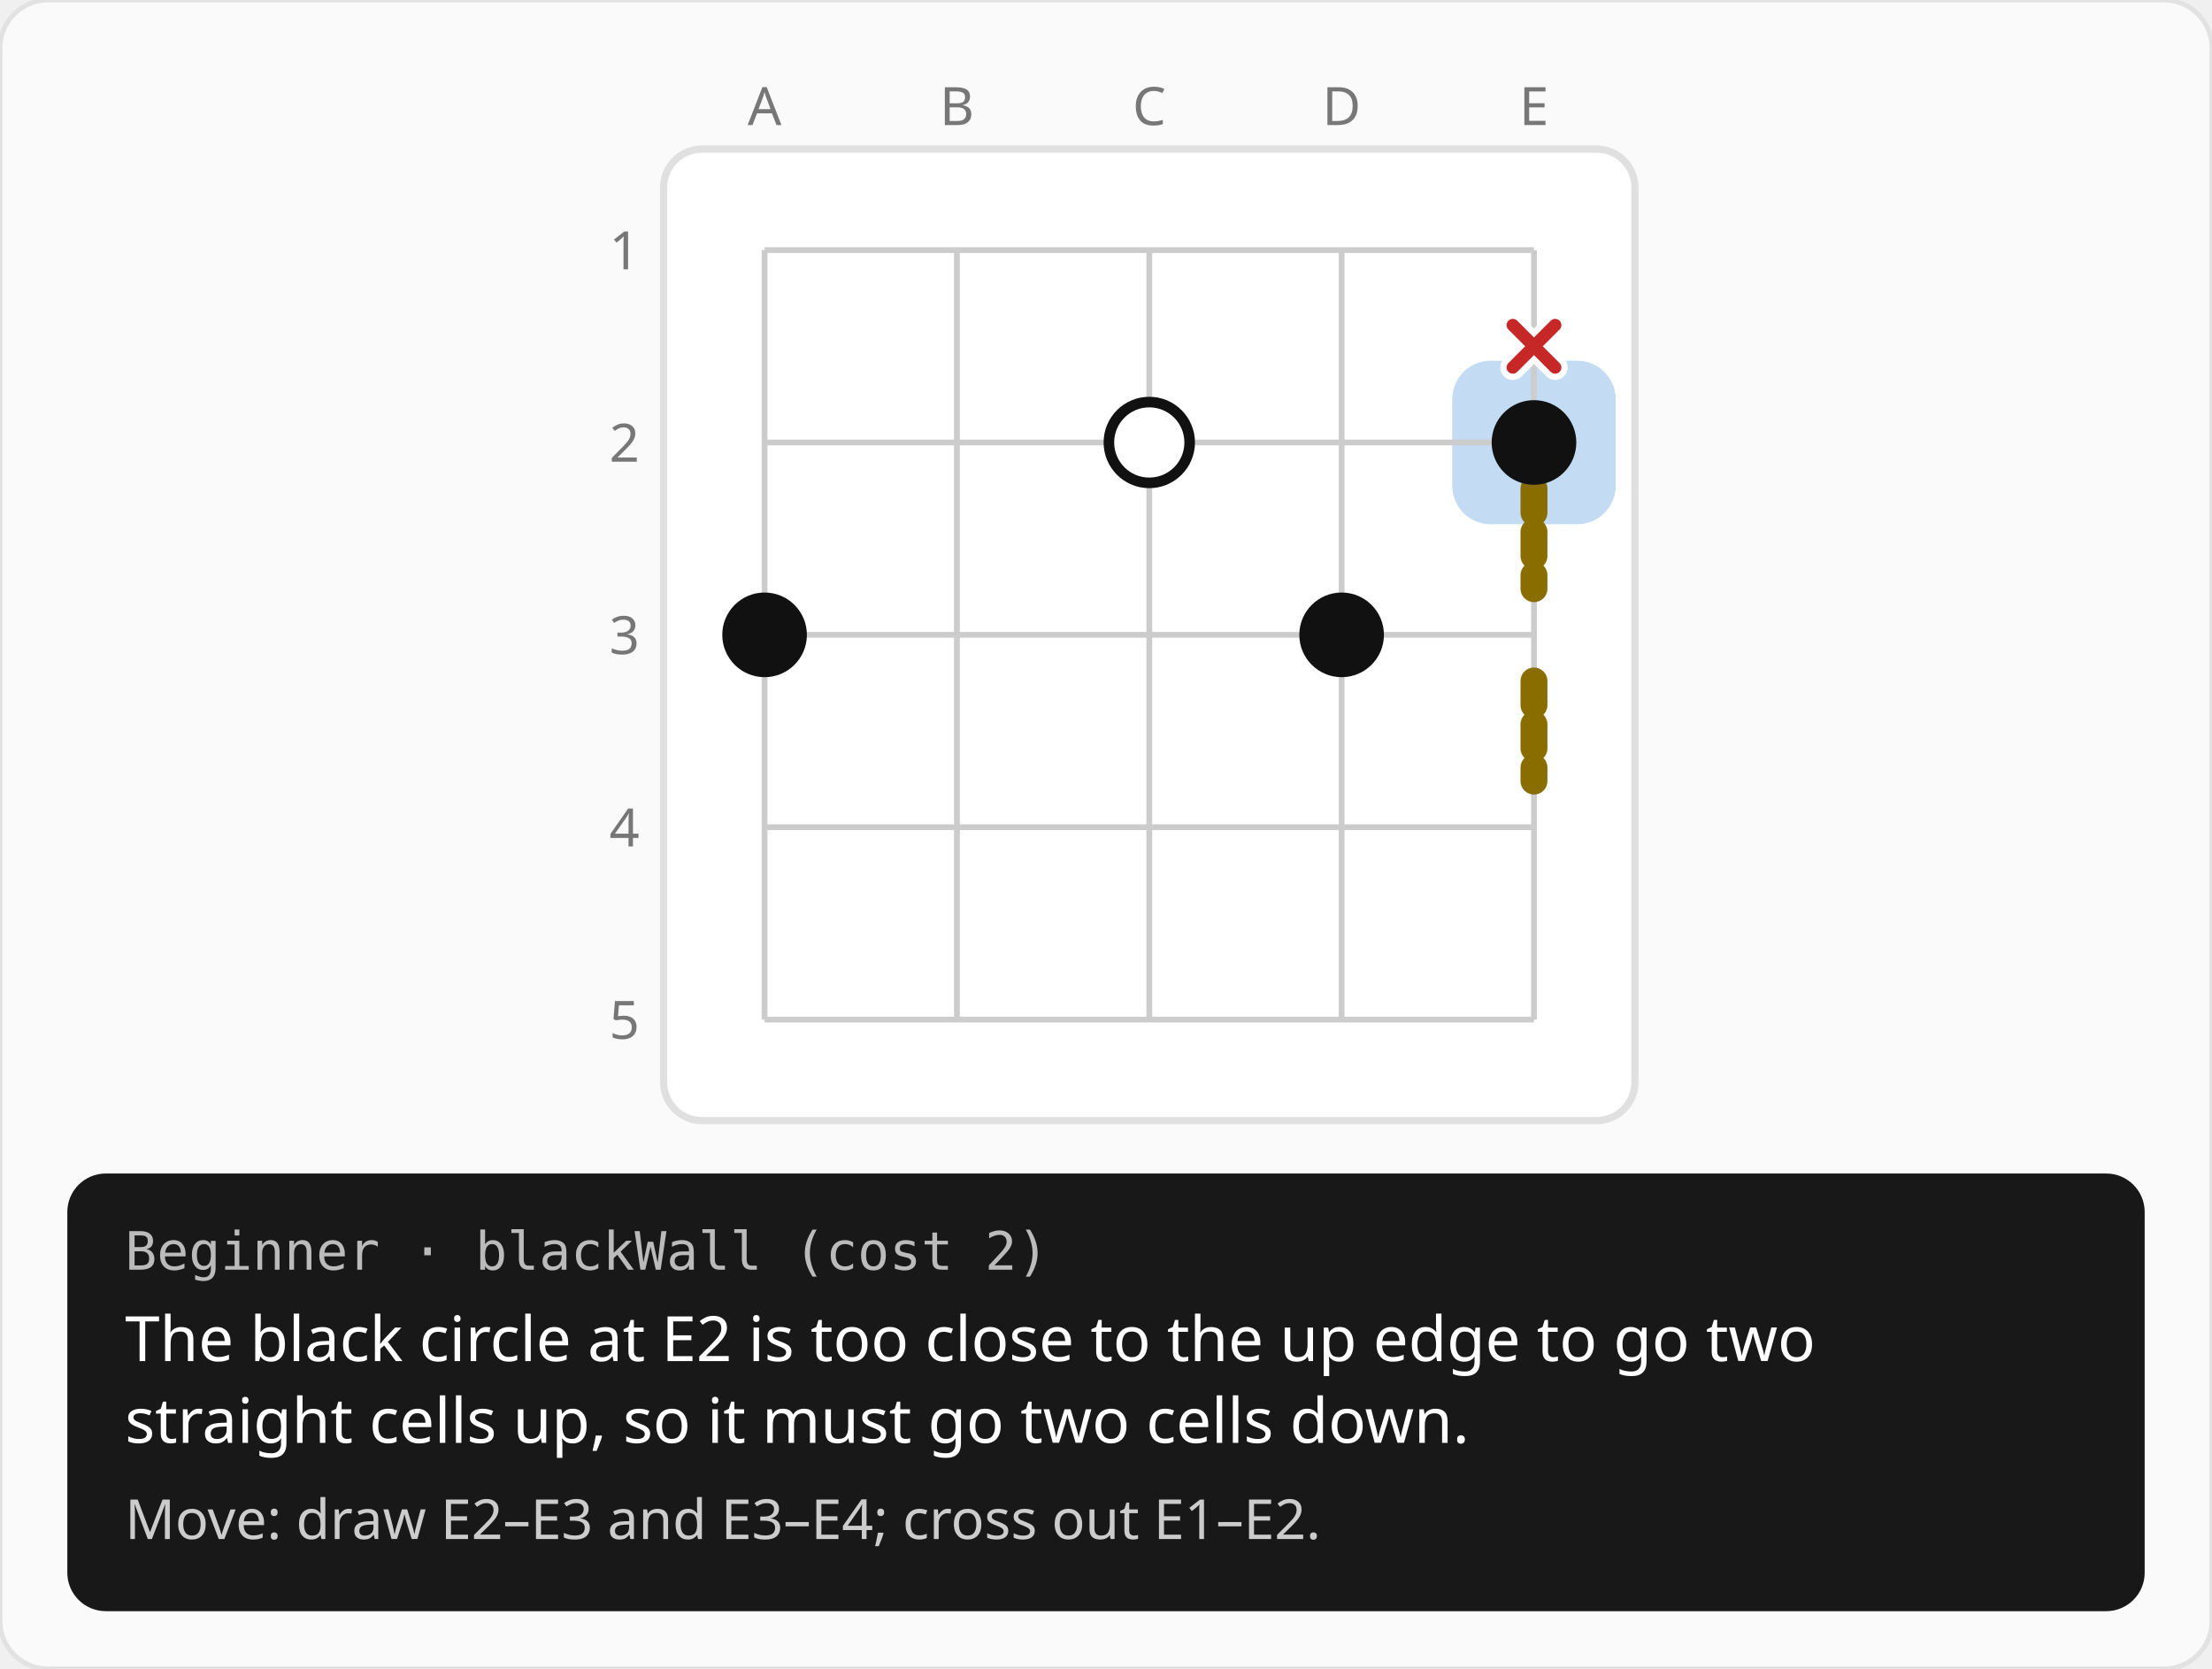
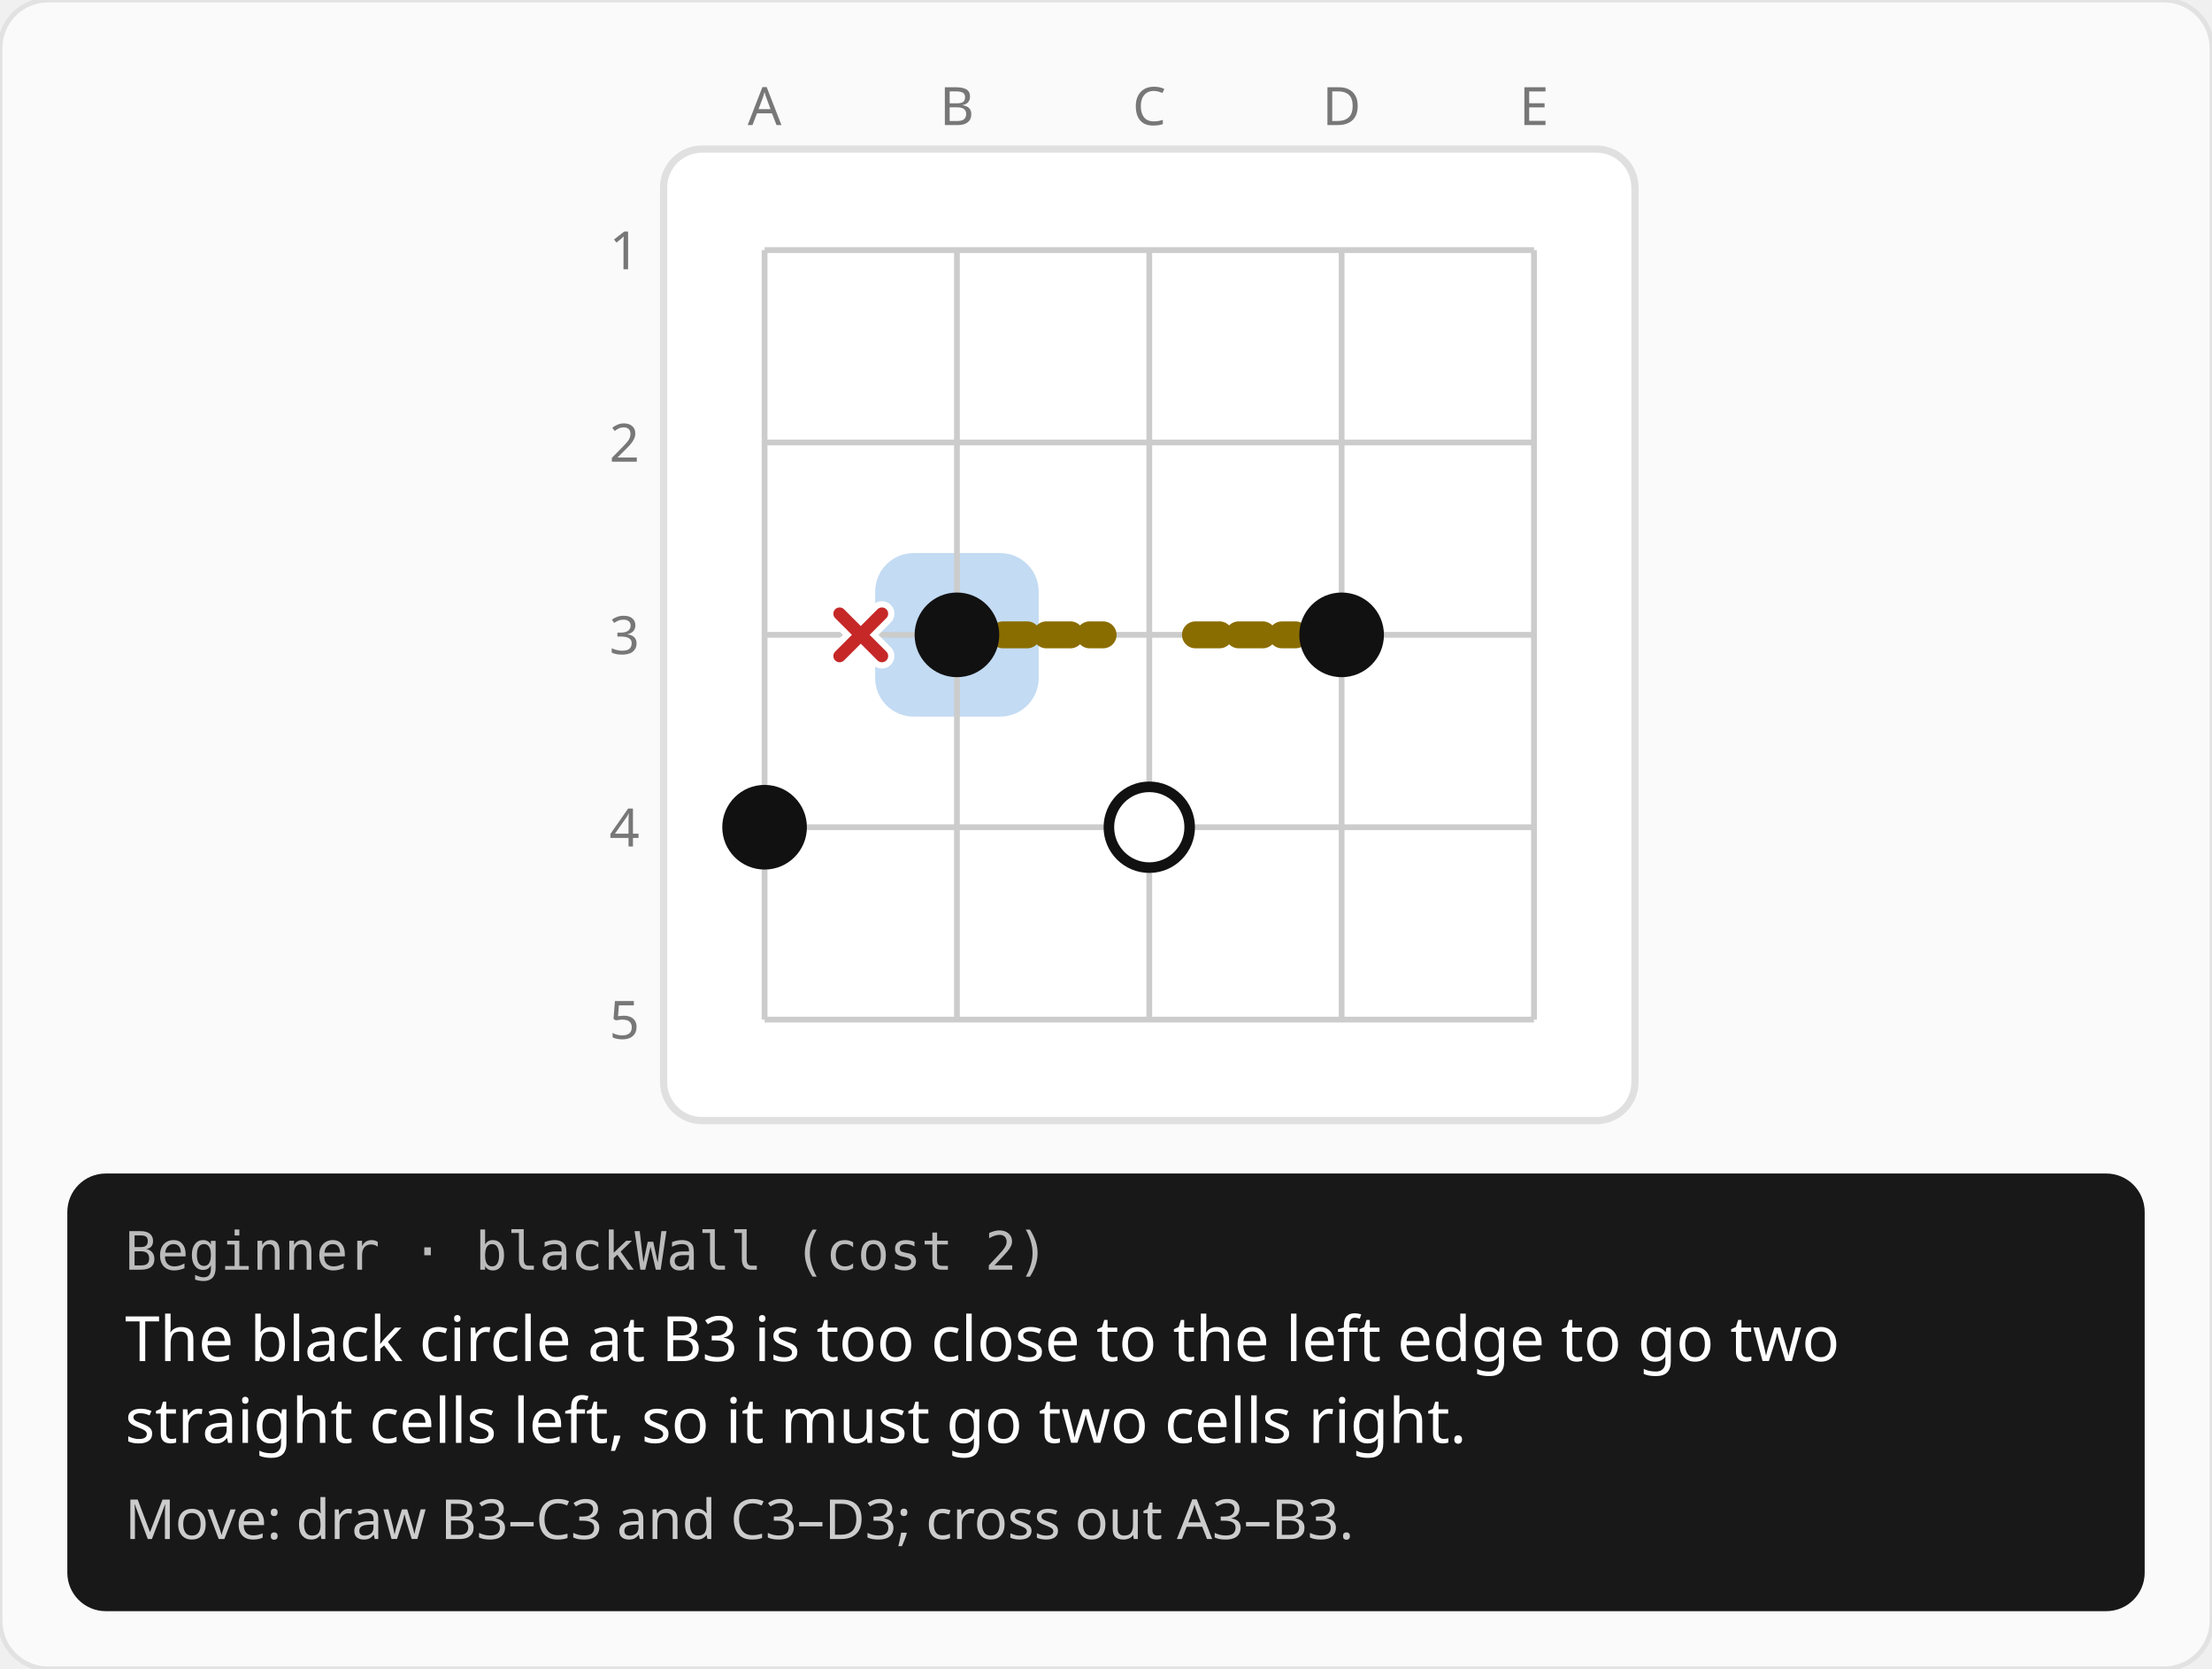
<svg xmlns="http://www.w3.org/2000/svg" width="460" height="347" viewBox="0 0 460 347">
  <rect width="460" height="347" rx="10" fill="#fafafa" stroke="#e2e2e2" />
  <defs>
    <pattern id="hatch" width="8" height="8" patternUnits="userSpaceOnUse" patternTransform="rotate(45)">
      <line x1="0" y1="0" x2="0" y2="8" stroke="#d55e00" stroke-width="3" opacity="0.55" />
    </pattern>
  </defs>
  <g transform="translate(119 12)">
    <text x="40" y="14" fill="#777777" font-size="11" font-family="system-ui, sans-serif" text-anchor="middle">A</text>
    <text x="80" y="14" fill="#777777" font-size="11" font-family="system-ui, sans-serif" text-anchor="middle">B</text>
    <text x="120" y="14" fill="#777777" font-size="11" font-family="system-ui, sans-serif" text-anchor="middle">C</text>
    <text x="160" y="14" fill="#777777" font-size="11" font-family="system-ui, sans-serif" text-anchor="middle">D</text>
    <text x="200" y="14" fill="#777777" font-size="11" font-family="system-ui, sans-serif" text-anchor="middle">E</text>
    <text x="14" y="44" fill="#777777" font-size="11" font-family="system-ui, sans-serif" text-anchor="end">1</text>
    <text x="14" y="84" fill="#777777" font-size="11" font-family="system-ui, sans-serif" text-anchor="end">2</text>
    <text x="14" y="124" fill="#777777" font-size="11" font-family="system-ui, sans-serif" text-anchor="end">3</text>
    <text x="14" y="164" fill="#777777" font-size="11" font-family="system-ui, sans-serif" text-anchor="end">4</text>
    <text x="14" y="204" fill="#777777" font-size="11" font-family="system-ui, sans-serif" text-anchor="end">5</text>
    <g transform="translate(18 18)">
      <rect x="1" y="1" width="202" height="202" rx="8" fill="#ffffff" stroke="#e0e0e0" stroke-width="1.5" />
-       <rect x="165" y="45" width="34" height="34" rx="8" fill="rgba(25,118,210,0.26)" />
+       <rect x="45" y="85" width="34" height="34" rx="8" fill="rgba(25,118,210,0.26)" />
      <line x1="22" y1="22" x2="182" y2="22" stroke="#cccccc" stroke-width="1.2" />
      <line x1="22" y1="62" x2="182" y2="62" stroke="#cccccc" stroke-width="1.2" />
      <line x1="22" y1="102" x2="182" y2="102" stroke="#cccccc" stroke-width="1.2" />
      <line x1="22" y1="142" x2="182" y2="142" stroke="#cccccc" stroke-width="1.2" />
      <line x1="22" y1="182" x2="182" y2="182" stroke="#cccccc" stroke-width="1.2" />
      <line x1="22" y1="22" x2="22" y2="182" stroke="#cccccc" stroke-width="1.2" />
      <line x1="62" y1="22" x2="62" y2="182" stroke="#cccccc" stroke-width="1.2" />
      <line x1="102" y1="22" x2="102" y2="182" stroke="#cccccc" stroke-width="1.2" />
      <line x1="142" y1="22" x2="142" y2="182" stroke="#cccccc" stroke-width="1.2" />
      <line x1="182" y1="22" x2="182" y2="182" stroke="#cccccc" stroke-width="1.2" />
-       <line x1="182" y1="71.6" x2="182" y2="92.4" stroke="#8a6d00" stroke-width="5.6" stroke-linecap="round" stroke-dasharray="5 4" />
-       <line x1="182" y1="111.6" x2="182" y2="132.4" stroke="#8a6d00" stroke-width="5.6" stroke-linecap="round" stroke-dasharray="5 4" />
-       <circle cx="102" cy="62" r="8.4" fill="#ffffff" />
-       <circle cx="102" cy="62" r="8.4" fill="none" stroke="#111111" stroke-width="2.2" />
-       <circle cx="182" cy="62" r="8.8" fill="#111111" />
-       <circle cx="22" cy="102" r="8.8" fill="#111111" />
+       <line x1="71.6" y1="102" x2="92.4" y2="102" stroke="#8a6d00" stroke-width="5.6" stroke-linecap="round" stroke-dasharray="5 4" />
+       <line x1="111.6" y1="102" x2="132.4" y2="102" stroke="#8a6d00" stroke-width="5.6" stroke-linecap="round" stroke-dasharray="5 4" />
+       <circle cx="62" cy="102" r="8.8" fill="#111111" />
      <circle cx="142" cy="102" r="8.8" fill="#111111" />
-       <path d="M177.6 37.6L186.4 46.4M177.6 46.4L186.4 37.6" stroke="#ffffff" stroke-width="5.2" stroke-linecap="round" />
-       <path d="M177.6 37.6L186.4 46.4M177.6 46.4L186.4 37.6" stroke="#c62828" stroke-width="2.6" stroke-linecap="round" />
+       <circle cx="22" cy="142" r="8.8" fill="#111111" />
+       <circle cx="102" cy="142" r="8.4" fill="#ffffff" />
+       <circle cx="102" cy="142" r="8.4" fill="none" stroke="#111111" stroke-width="2.2" />
+       <path d="M37.6 97.6L46.4 106.4M37.6 106.4L46.4 97.6" stroke="#ffffff" stroke-width="5.2" stroke-linecap="round" />
+       <path d="M37.6 97.6L46.4 106.4M37.6 106.4L46.4 97.6" stroke="#c62828" stroke-width="2.6" stroke-linecap="round" />
    </g>
  </g>
  <rect x="14" y="244" width="432" height="91" rx="8" fill="#181818" />
  <text x="26" y="264" fill="#bbbbbb" font-size="11" font-family="ui-monospace, Menlo, monospace">Beginner · blackWall (cost 2)</text>
-   <text x="26" y="283" fill="#ffffff" font-size="13" font-family="system-ui, sans-serif">The black circle at E2 is too close to the up edge to go two</text>
-   <text x="26" y="300" fill="#ffffff" font-size="13" font-family="system-ui, sans-serif">straight cells up, so it must go two cells down.</text>
-   <text x="26" y="320" fill="#cccccc" font-size="11.5" font-family="system-ui, sans-serif">Move: draw E2–E3 and E3–E4; cross out E1–E2.</text>
+   <text x="26" y="283" fill="#ffffff" font-size="13" font-family="system-ui, sans-serif">The black circle at B3 is too close to the left edge to go two</text>
+   <text x="26" y="300" fill="#ffffff" font-size="13" font-family="system-ui, sans-serif">straight cells left, so it must go two cells right.</text>
+   <text x="26" y="320" fill="#cccccc" font-size="11.5" font-family="system-ui, sans-serif">Move: draw B3–C3 and C3–D3; cross out A3–B3.</text>
</svg>
